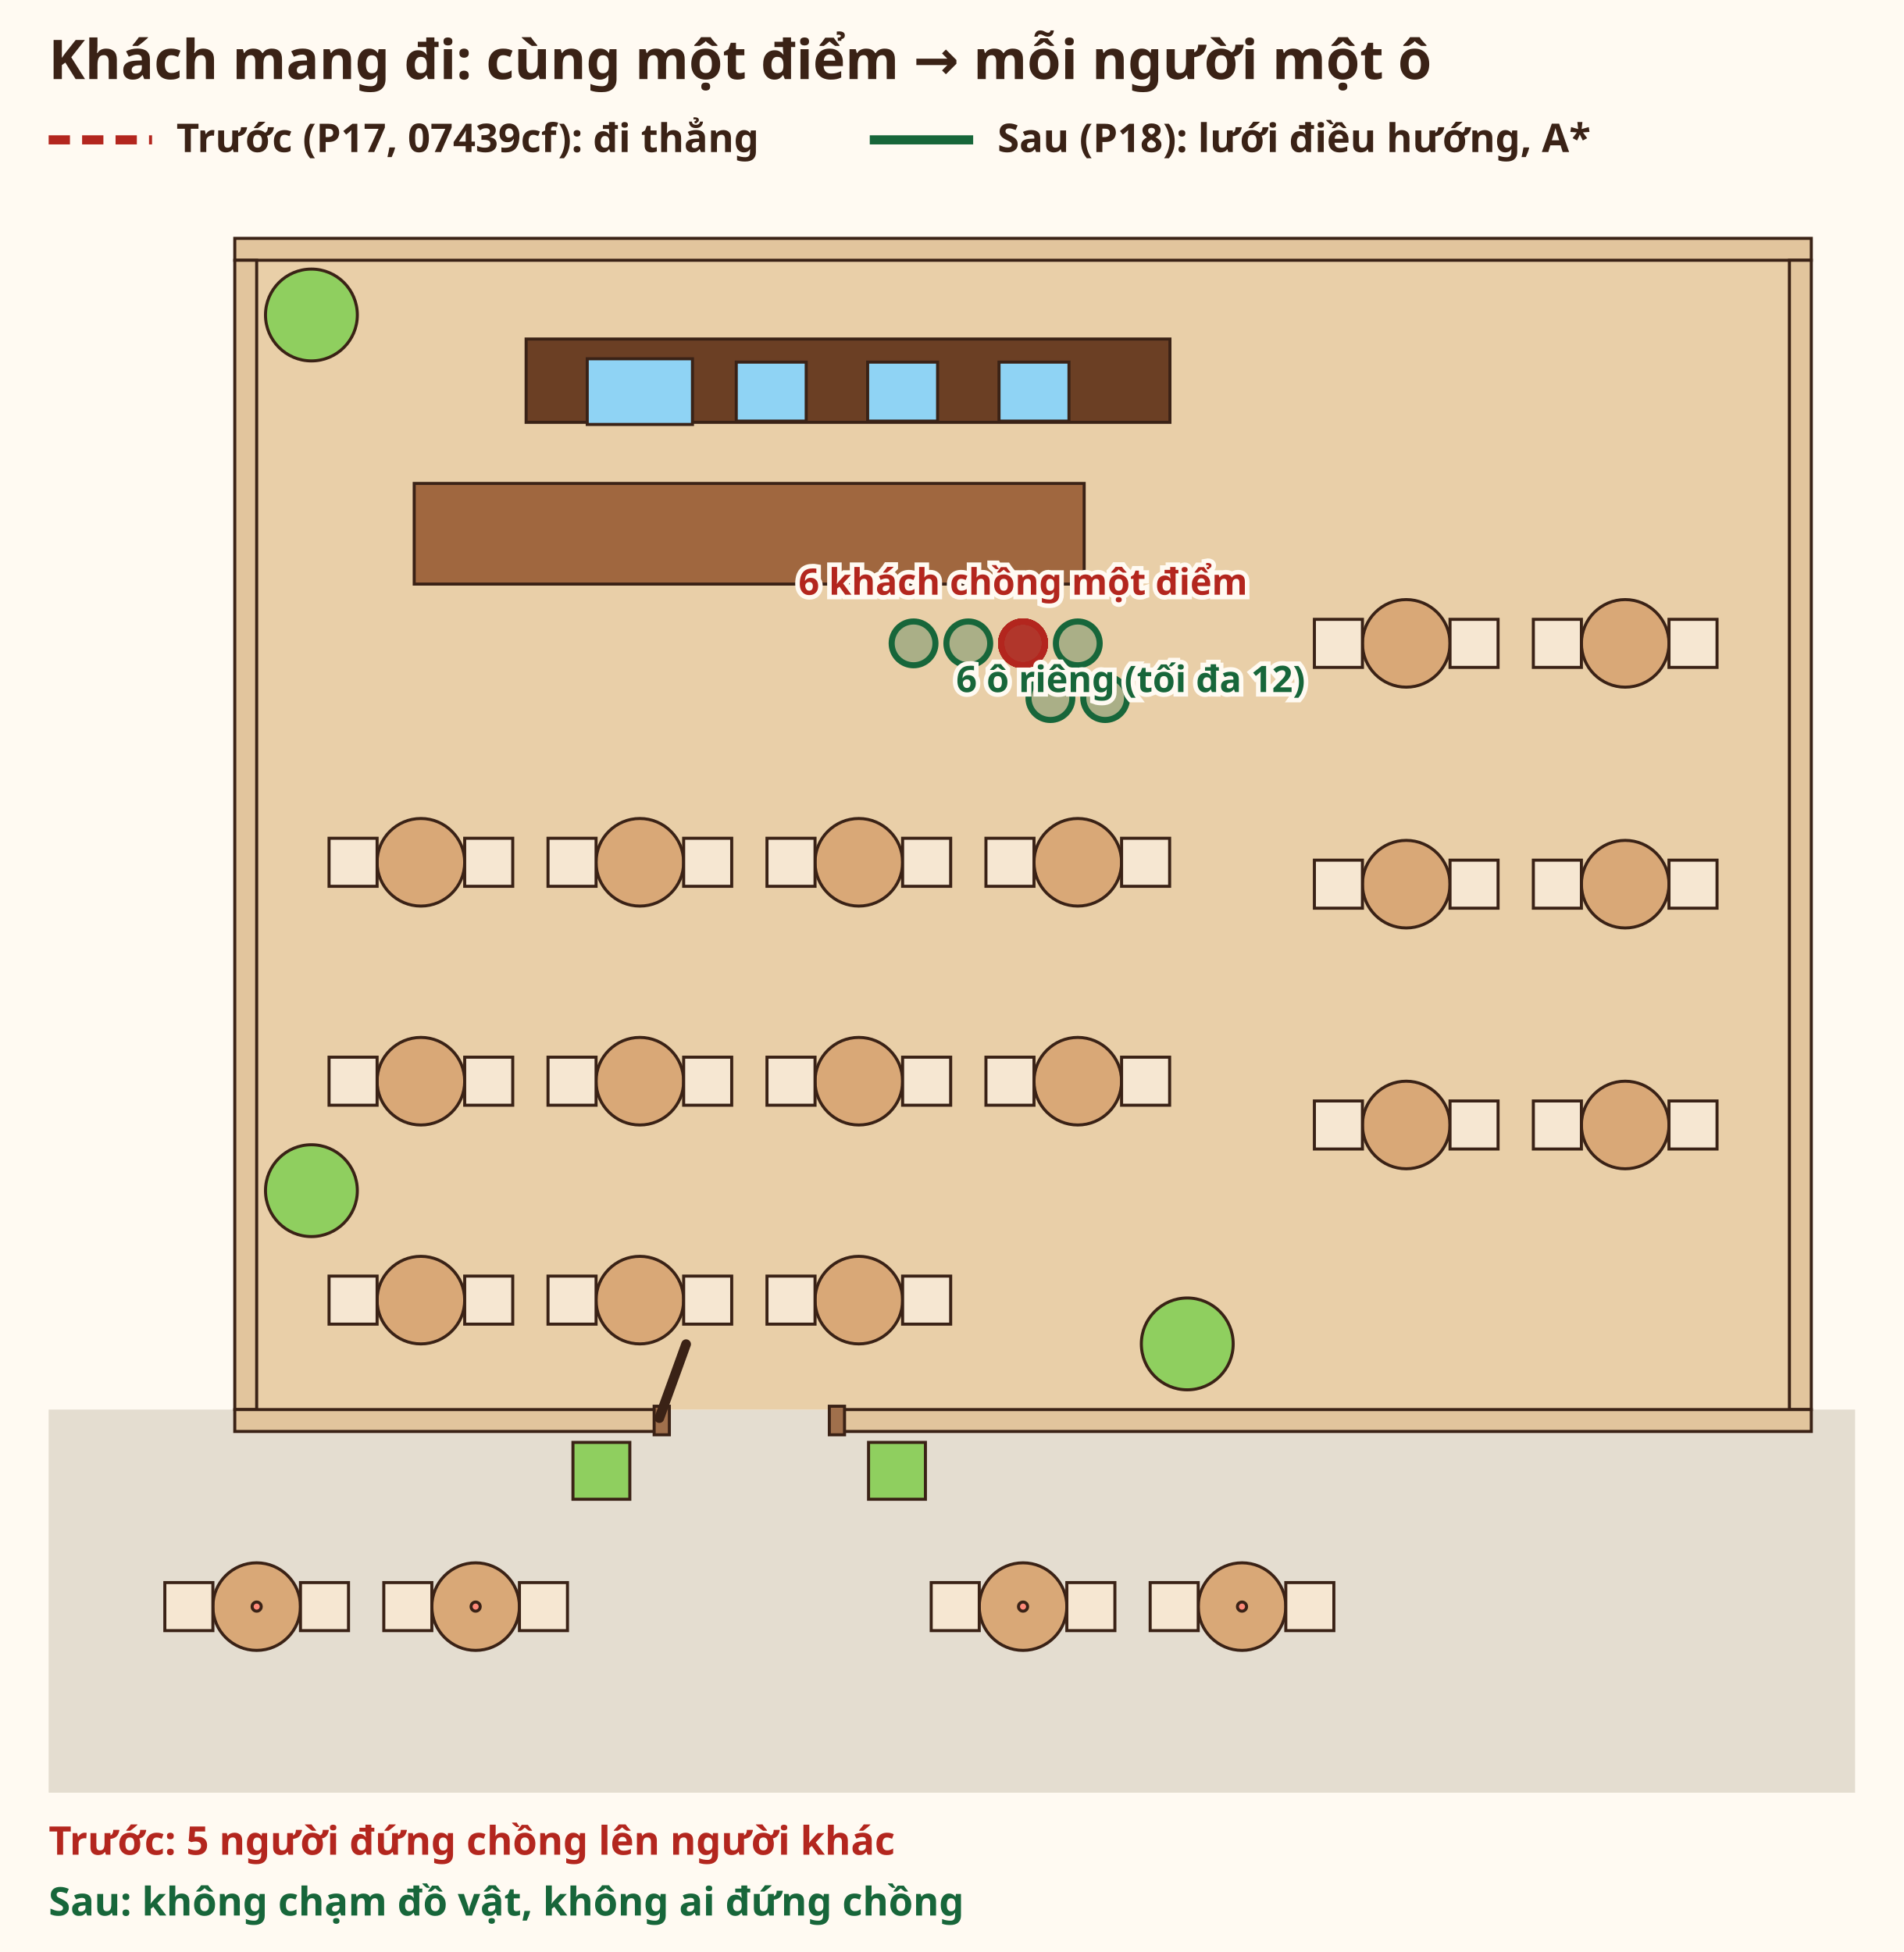
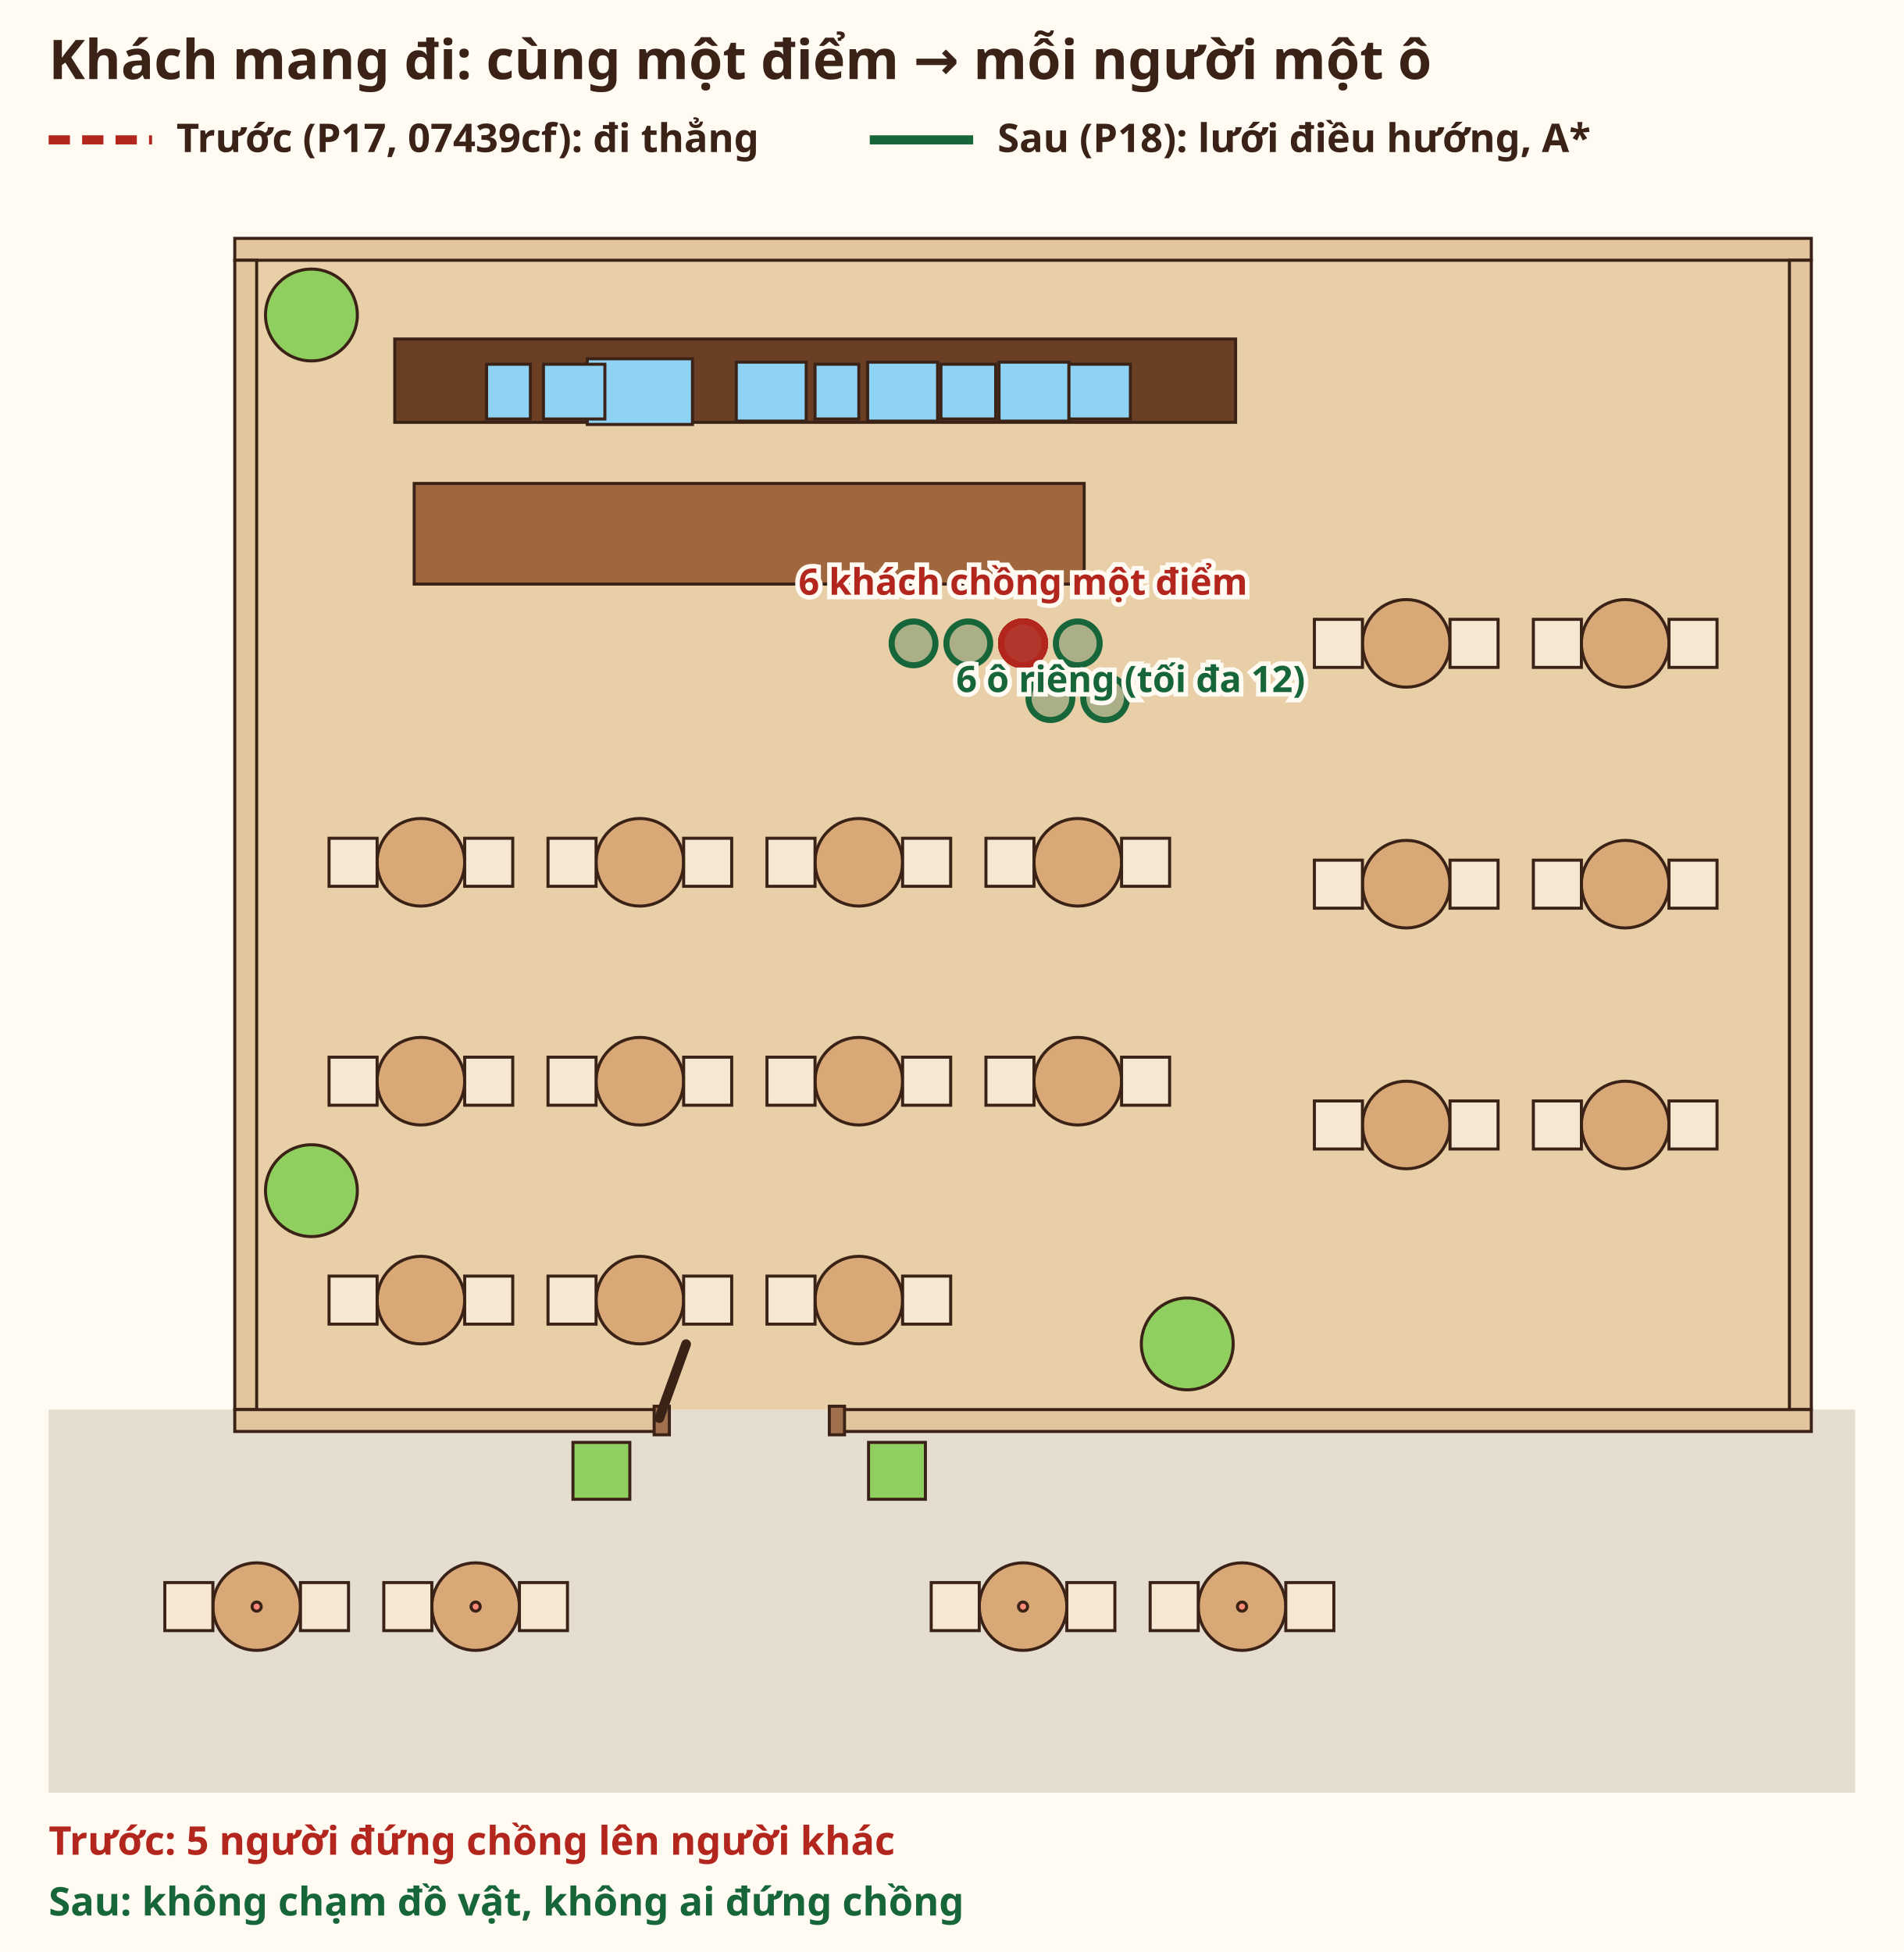
<svg xmlns="http://www.w3.org/2000/svg" width="626" height="642" viewBox="0 0 626 642" role="img" aria-labelledby="t-pickup" font-family="Nunito, system-ui, sans-serif">
  <rect width="626" height="642" fill="#fffaf2" />
  <text x="16" y="26" font-size="18" font-weight="800" fill="#3a2216">Khách mang đi: cùng một điểm → mỗi người một ô</text>
  <line x1="16" y1="46" x2="50" y2="46" stroke="#b3261e" stroke-width="3" stroke-dasharray="7 4" />
  <text x="58" y="50" font-size="13" font-weight="700" fill="#3a2216">Trước (P17, 07439cf): đi thẳng</text>
  <line x1="286" y1="46" x2="320" y2="46" stroke="#17663a" stroke-width="3" />
  <text x="328" y="50" font-size="13" font-weight="700" fill="#3a2216">Sau (P18): lưới điều hướng, A*</text>
  <rect x="16" y="463.6" width="594" height="126" fill="#e4ddd0" />
  <rect x="84.4" y="85.6" width="504" height="378" fill="#e9cfa8" />
  <rect x="77.2" y="78.4" width="518.4" height="7.2" fill="#e2c59d" stroke="#3a2216" stroke-width="1" />
  <rect x="77.2" y="85.6" width="7.2" height="378" fill="#e2c59d" stroke="#3a2216" stroke-width="1" />
  <rect x="588.4" y="85.6" width="7.2" height="378" fill="#e2c59d" stroke="#3a2216" stroke-width="1" />
  <rect x="77.2" y="463.6" width="140.4" height="7.2" fill="#e2c59d" stroke="#3a2216" stroke-width="1" />
  <rect x="275.2" y="463.6" width="320.4" height="7.2" fill="#e2c59d" stroke="#3a2216" stroke-width="1" />
  <rect x="215.1" y="462.5" width="5" height="9.4" fill="#a0704c" stroke="#3a2216" stroke-width="1" />
  <rect x="272.7" y="462.5" width="5" height="9.4" fill="#a0704c" stroke="#3a2216" stroke-width="1" />
  <line x1="216.8" y1="466.4" x2="225.6" y2="442.1" stroke="#3a2216" stroke-width="3.2" stroke-linecap="round" />
  <rect x="188.4" y="474.4" width="18.7" height="18.7" fill="#8fcf5f" stroke="#3a2216" stroke-width="1" />
  <rect x="285.6" y="474.4" width="18.7" height="18.7" fill="#8fcf5f" stroke="#3a2216" stroke-width="1" />
  <rect x="136.2" y="159" width="220.3" height="33.1" fill="#a0673f" stroke="#3a2216" stroke-width="1" />
-   <rect x="173" y="111.5" width="211.7" height="27.4" fill="#6b3f24" stroke="#3a2216" stroke-width="1" />
+   <rect x="129.8" y="111.5" width="276.5" height="27.4" fill="#6b3f24" stroke="#3a2216" stroke-width="1" />
  <rect x="193.1" y="118" width="34.6" height="21.6" fill="#8fd3f4" stroke="#3a2216" stroke-width="1" />
  <rect x="242.1" y="119.1" width="23" height="19.4" fill="#8fd3f4" stroke="#3a2216" stroke-width="1" />
  <rect x="285.3" y="119.1" width="23" height="19.4" fill="#8fd3f4" stroke="#3a2216" stroke-width="1" />
  <rect x="328.5" y="119.1" width="23" height="19.4" fill="#8fd3f4" stroke="#3a2216" stroke-width="1" />
+   <rect x="160" y="119.8" width="14.4" height="18" fill="#8fd3f4" stroke="#3a2216" stroke-width="1" />
+   <rect x="178.7" y="119.8" width="20.2" height="18" fill="#8fd3f4" stroke="#3a2216" stroke-width="1" />
+   <rect x="268" y="119.8" width="14.4" height="18" fill="#8fd3f4" stroke="#3a2216" stroke-width="1" />
+   <rect x="309.4" y="119.8" width="18" height="18" fill="#8fd3f4" stroke="#3a2216" stroke-width="1" />
+   <rect x="351.5" y="119.8" width="20.2" height="18" fill="#8fd3f4" stroke="#3a2216" stroke-width="1" />
  <circle cx="138.4" cy="283.6" r="14.4" fill="#d9a877" stroke="#3a2216" stroke-width="1" />
  <rect x="108.2" y="275.7" width="15.8" height="15.8" fill="#f6e7d2" stroke="#3a2216" stroke-width="1" />
  <rect x="152.8" y="275.7" width="15.8" height="15.8" fill="#f6e7d2" stroke="#3a2216" stroke-width="1" />
  <circle cx="210.4" cy="283.6" r="14.4" fill="#d9a877" stroke="#3a2216" stroke-width="1" />
  <rect x="180.2" y="275.7" width="15.8" height="15.8" fill="#f6e7d2" stroke="#3a2216" stroke-width="1" />
  <rect x="224.8" y="275.7" width="15.8" height="15.8" fill="#f6e7d2" stroke="#3a2216" stroke-width="1" />
  <circle cx="282.4" cy="283.6" r="14.4" fill="#d9a877" stroke="#3a2216" stroke-width="1" />
  <rect x="252.2" y="275.7" width="15.8" height="15.8" fill="#f6e7d2" stroke="#3a2216" stroke-width="1" />
  <rect x="296.8" y="275.7" width="15.8" height="15.8" fill="#f6e7d2" stroke="#3a2216" stroke-width="1" />
  <circle cx="354.4" cy="283.6" r="14.4" fill="#d9a877" stroke="#3a2216" stroke-width="1" />
  <rect x="324.2" y="275.7" width="15.8" height="15.8" fill="#f6e7d2" stroke="#3a2216" stroke-width="1" />
  <rect x="368.8" y="275.7" width="15.8" height="15.8" fill="#f6e7d2" stroke="#3a2216" stroke-width="1" />
  <circle cx="138.4" cy="355.6" r="14.4" fill="#d9a877" stroke="#3a2216" stroke-width="1" />
  <rect x="108.2" y="347.7" width="15.8" height="15.8" fill="#f6e7d2" stroke="#3a2216" stroke-width="1" />
  <rect x="152.8" y="347.7" width="15.8" height="15.8" fill="#f6e7d2" stroke="#3a2216" stroke-width="1" />
  <circle cx="210.4" cy="355.6" r="14.4" fill="#d9a877" stroke="#3a2216" stroke-width="1" />
  <rect x="180.2" y="347.7" width="15.8" height="15.8" fill="#f6e7d2" stroke="#3a2216" stroke-width="1" />
  <rect x="224.8" y="347.7" width="15.8" height="15.8" fill="#f6e7d2" stroke="#3a2216" stroke-width="1" />
  <circle cx="282.4" cy="355.6" r="14.4" fill="#d9a877" stroke="#3a2216" stroke-width="1" />
  <rect x="252.2" y="347.7" width="15.8" height="15.8" fill="#f6e7d2" stroke="#3a2216" stroke-width="1" />
  <rect x="296.8" y="347.7" width="15.8" height="15.8" fill="#f6e7d2" stroke="#3a2216" stroke-width="1" />
  <circle cx="354.4" cy="355.6" r="14.4" fill="#d9a877" stroke="#3a2216" stroke-width="1" />
  <rect x="324.2" y="347.7" width="15.8" height="15.8" fill="#f6e7d2" stroke="#3a2216" stroke-width="1" />
  <rect x="368.8" y="347.7" width="15.8" height="15.8" fill="#f6e7d2" stroke="#3a2216" stroke-width="1" />
  <circle cx="138.4" cy="427.6" r="14.4" fill="#d9a877" stroke="#3a2216" stroke-width="1" />
  <rect x="108.2" y="419.7" width="15.8" height="15.8" fill="#f6e7d2" stroke="#3a2216" stroke-width="1" />
  <rect x="152.8" y="419.7" width="15.8" height="15.8" fill="#f6e7d2" stroke="#3a2216" stroke-width="1" />
  <circle cx="156.4" cy="528.4" r="14.4" fill="#d9a877" stroke="#3a2216" stroke-width="1" />
  <rect x="126.2" y="520.5" width="15.8" height="15.8" fill="#f6e7d2" stroke="#3a2216" stroke-width="1" />
  <rect x="170.8" y="520.5" width="15.8" height="15.8" fill="#f6e7d2" stroke="#3a2216" stroke-width="1" />
  <circle cx="156.4" cy="528.4" r="1.5" fill="#ff8a7a" stroke="#3a2216" stroke-width="1" />
  <circle cx="336.4" cy="528.4" r="14.4" fill="#d9a877" stroke="#3a2216" stroke-width="1" />
  <rect x="306.2" y="520.5" width="15.8" height="15.8" fill="#f6e7d2" stroke="#3a2216" stroke-width="1" />
  <rect x="350.8" y="520.5" width="15.8" height="15.8" fill="#f6e7d2" stroke="#3a2216" stroke-width="1" />
  <circle cx="336.4" cy="528.4" r="1.5" fill="#ff8a7a" stroke="#3a2216" stroke-width="1" />
  <circle cx="84.4" cy="528.4" r="14.4" fill="#d9a877" stroke="#3a2216" stroke-width="1" />
  <rect x="54.2" y="520.5" width="15.8" height="15.8" fill="#f6e7d2" stroke="#3a2216" stroke-width="1" />
  <rect x="98.8" y="520.5" width="15.8" height="15.8" fill="#f6e7d2" stroke="#3a2216" stroke-width="1" />
  <circle cx="84.4" cy="528.4" r="1.5" fill="#ff8a7a" stroke="#3a2216" stroke-width="1" />
  <circle cx="408.4" cy="528.4" r="14.4" fill="#d9a877" stroke="#3a2216" stroke-width="1" />
  <rect x="378.2" y="520.5" width="15.8" height="15.8" fill="#f6e7d2" stroke="#3a2216" stroke-width="1" />
  <rect x="422.8" y="520.5" width="15.8" height="15.8" fill="#f6e7d2" stroke="#3a2216" stroke-width="1" />
  <circle cx="408.4" cy="528.4" r="1.5" fill="#ff8a7a" stroke="#3a2216" stroke-width="1" />
  <circle cx="462.4" cy="211.6" r="14.4" fill="#d9a877" stroke="#3a2216" stroke-width="1" />
  <rect x="432.2" y="203.7" width="15.8" height="15.8" fill="#f6e7d2" stroke="#3a2216" stroke-width="1" />
  <rect x="476.8" y="203.7" width="15.8" height="15.8" fill="#f6e7d2" stroke="#3a2216" stroke-width="1" />
  <circle cx="462.4" cy="290.8" r="14.4" fill="#d9a877" stroke="#3a2216" stroke-width="1" />
  <rect x="432.2" y="282.9" width="15.8" height="15.8" fill="#f6e7d2" stroke="#3a2216" stroke-width="1" />
  <rect x="476.8" y="282.9" width="15.8" height="15.8" fill="#f6e7d2" stroke="#3a2216" stroke-width="1" />
  <circle cx="462.4" cy="370" r="14.4" fill="#d9a877" stroke="#3a2216" stroke-width="1" />
  <rect x="432.2" y="362.1" width="15.8" height="15.8" fill="#f6e7d2" stroke="#3a2216" stroke-width="1" />
  <rect x="476.8" y="362.1" width="15.8" height="15.8" fill="#f6e7d2" stroke="#3a2216" stroke-width="1" />
  <circle cx="534.4" cy="211.6" r="14.4" fill="#d9a877" stroke="#3a2216" stroke-width="1" />
  <rect x="504.2" y="203.7" width="15.8" height="15.8" fill="#f6e7d2" stroke="#3a2216" stroke-width="1" />
  <rect x="548.8" y="203.7" width="15.8" height="15.8" fill="#f6e7d2" stroke="#3a2216" stroke-width="1" />
  <circle cx="534.4" cy="290.8" r="14.4" fill="#d9a877" stroke="#3a2216" stroke-width="1" />
  <rect x="504.2" y="282.9" width="15.8" height="15.8" fill="#f6e7d2" stroke="#3a2216" stroke-width="1" />
  <rect x="548.8" y="282.9" width="15.8" height="15.8" fill="#f6e7d2" stroke="#3a2216" stroke-width="1" />
  <circle cx="534.4" cy="370" r="14.4" fill="#d9a877" stroke="#3a2216" stroke-width="1" />
  <rect x="504.2" y="362.1" width="15.8" height="15.8" fill="#f6e7d2" stroke="#3a2216" stroke-width="1" />
  <rect x="548.8" y="362.1" width="15.8" height="15.8" fill="#f6e7d2" stroke="#3a2216" stroke-width="1" />
  <circle cx="210.4" cy="427.6" r="14.4" fill="#d9a877" stroke="#3a2216" stroke-width="1" />
  <rect x="180.2" y="419.7" width="15.8" height="15.8" fill="#f6e7d2" stroke="#3a2216" stroke-width="1" />
  <rect x="224.8" y="419.7" width="15.8" height="15.8" fill="#f6e7d2" stroke="#3a2216" stroke-width="1" />
  <circle cx="282.4" cy="427.6" r="14.4" fill="#d9a877" stroke="#3a2216" stroke-width="1" />
  <rect x="252.2" y="419.7" width="15.8" height="15.8" fill="#f6e7d2" stroke="#3a2216" stroke-width="1" />
  <rect x="296.8" y="419.7" width="15.8" height="15.8" fill="#f6e7d2" stroke="#3a2216" stroke-width="1" />
  <circle cx="102.4" cy="103.6" r="15.1" fill="#8fcf5f" stroke="#3a2216" stroke-width="1" />
  <circle cx="390.4" cy="442" r="15.1" fill="#8fcf5f" stroke="#3a2216" stroke-width="1" />
  <circle cx="102.4" cy="391.6" r="15.1" fill="#8fcf5f" stroke="#3a2216" stroke-width="1" />
  <circle cx="336.4" cy="211.6" r="7.2" fill="#17663a" fill-opacity="0.3" stroke="#17663a" stroke-width="2" />
  <circle cx="318.4" cy="211.6" r="7.2" fill="#17663a" fill-opacity="0.3" stroke="#17663a" stroke-width="2" />
  <circle cx="354.4" cy="211.6" r="7.2" fill="#17663a" fill-opacity="0.3" stroke="#17663a" stroke-width="2" />
  <circle cx="345.4" cy="229.6" r="7.2" fill="#17663a" fill-opacity="0.3" stroke="#17663a" stroke-width="2" />
  <circle cx="363.4" cy="229.6" r="7.2" fill="#17663a" fill-opacity="0.3" stroke="#17663a" stroke-width="2" />
  <circle cx="300.4" cy="211.6" r="7.2" fill="#17663a" fill-opacity="0.3" stroke="#17663a" stroke-width="2" />
  <circle cx="336.4" cy="211.6" r="7.2" fill="#b3261e" fill-opacity="0.3" stroke="#b3261e" stroke-width="2" />
  <circle cx="336.4" cy="211.6" r="7.2" fill="#b3261e" fill-opacity="0.3" stroke="#b3261e" stroke-width="2" />
  <circle cx="336.4" cy="211.6" r="7.2" fill="#b3261e" fill-opacity="0.3" stroke="#b3261e" stroke-width="2" />
  <circle cx="336.4" cy="211.6" r="7.2" fill="#b3261e" fill-opacity="0.3" stroke="#b3261e" stroke-width="2" />
  <circle cx="336.4" cy="211.6" r="7.2" fill="#b3261e" fill-opacity="0.3" stroke="#b3261e" stroke-width="2" />
  <circle cx="336.4" cy="211.6" r="7.2" fill="#b3261e" fill-opacity="0.3" stroke="#b3261e" stroke-width="2" />
  <text x="336.4" y="195.6" font-size="12" font-weight="800" fill="#b3261e" stroke="#fffaf2" stroke-width="3" paint-order="stroke" text-anchor="middle">6 khách chồng một điểm</text>
  <text x="314.4" y="227.6" font-size="12" font-weight="800" fill="#17663a" stroke="#fffaf2" stroke-width="3" paint-order="stroke" text-anchor="start">6 ô riêng (tối đa 12)</text>
  <text x="16" y="610" font-size="13" font-weight="700" fill="#b3261e">Trước: 5 người đứng chồng lên người khác</text>
  <text x="16" y="630" font-size="13" font-weight="700" fill="#17663a">Sau: không chạm đồ vật, không ai đứng chồng</text>
</svg>
